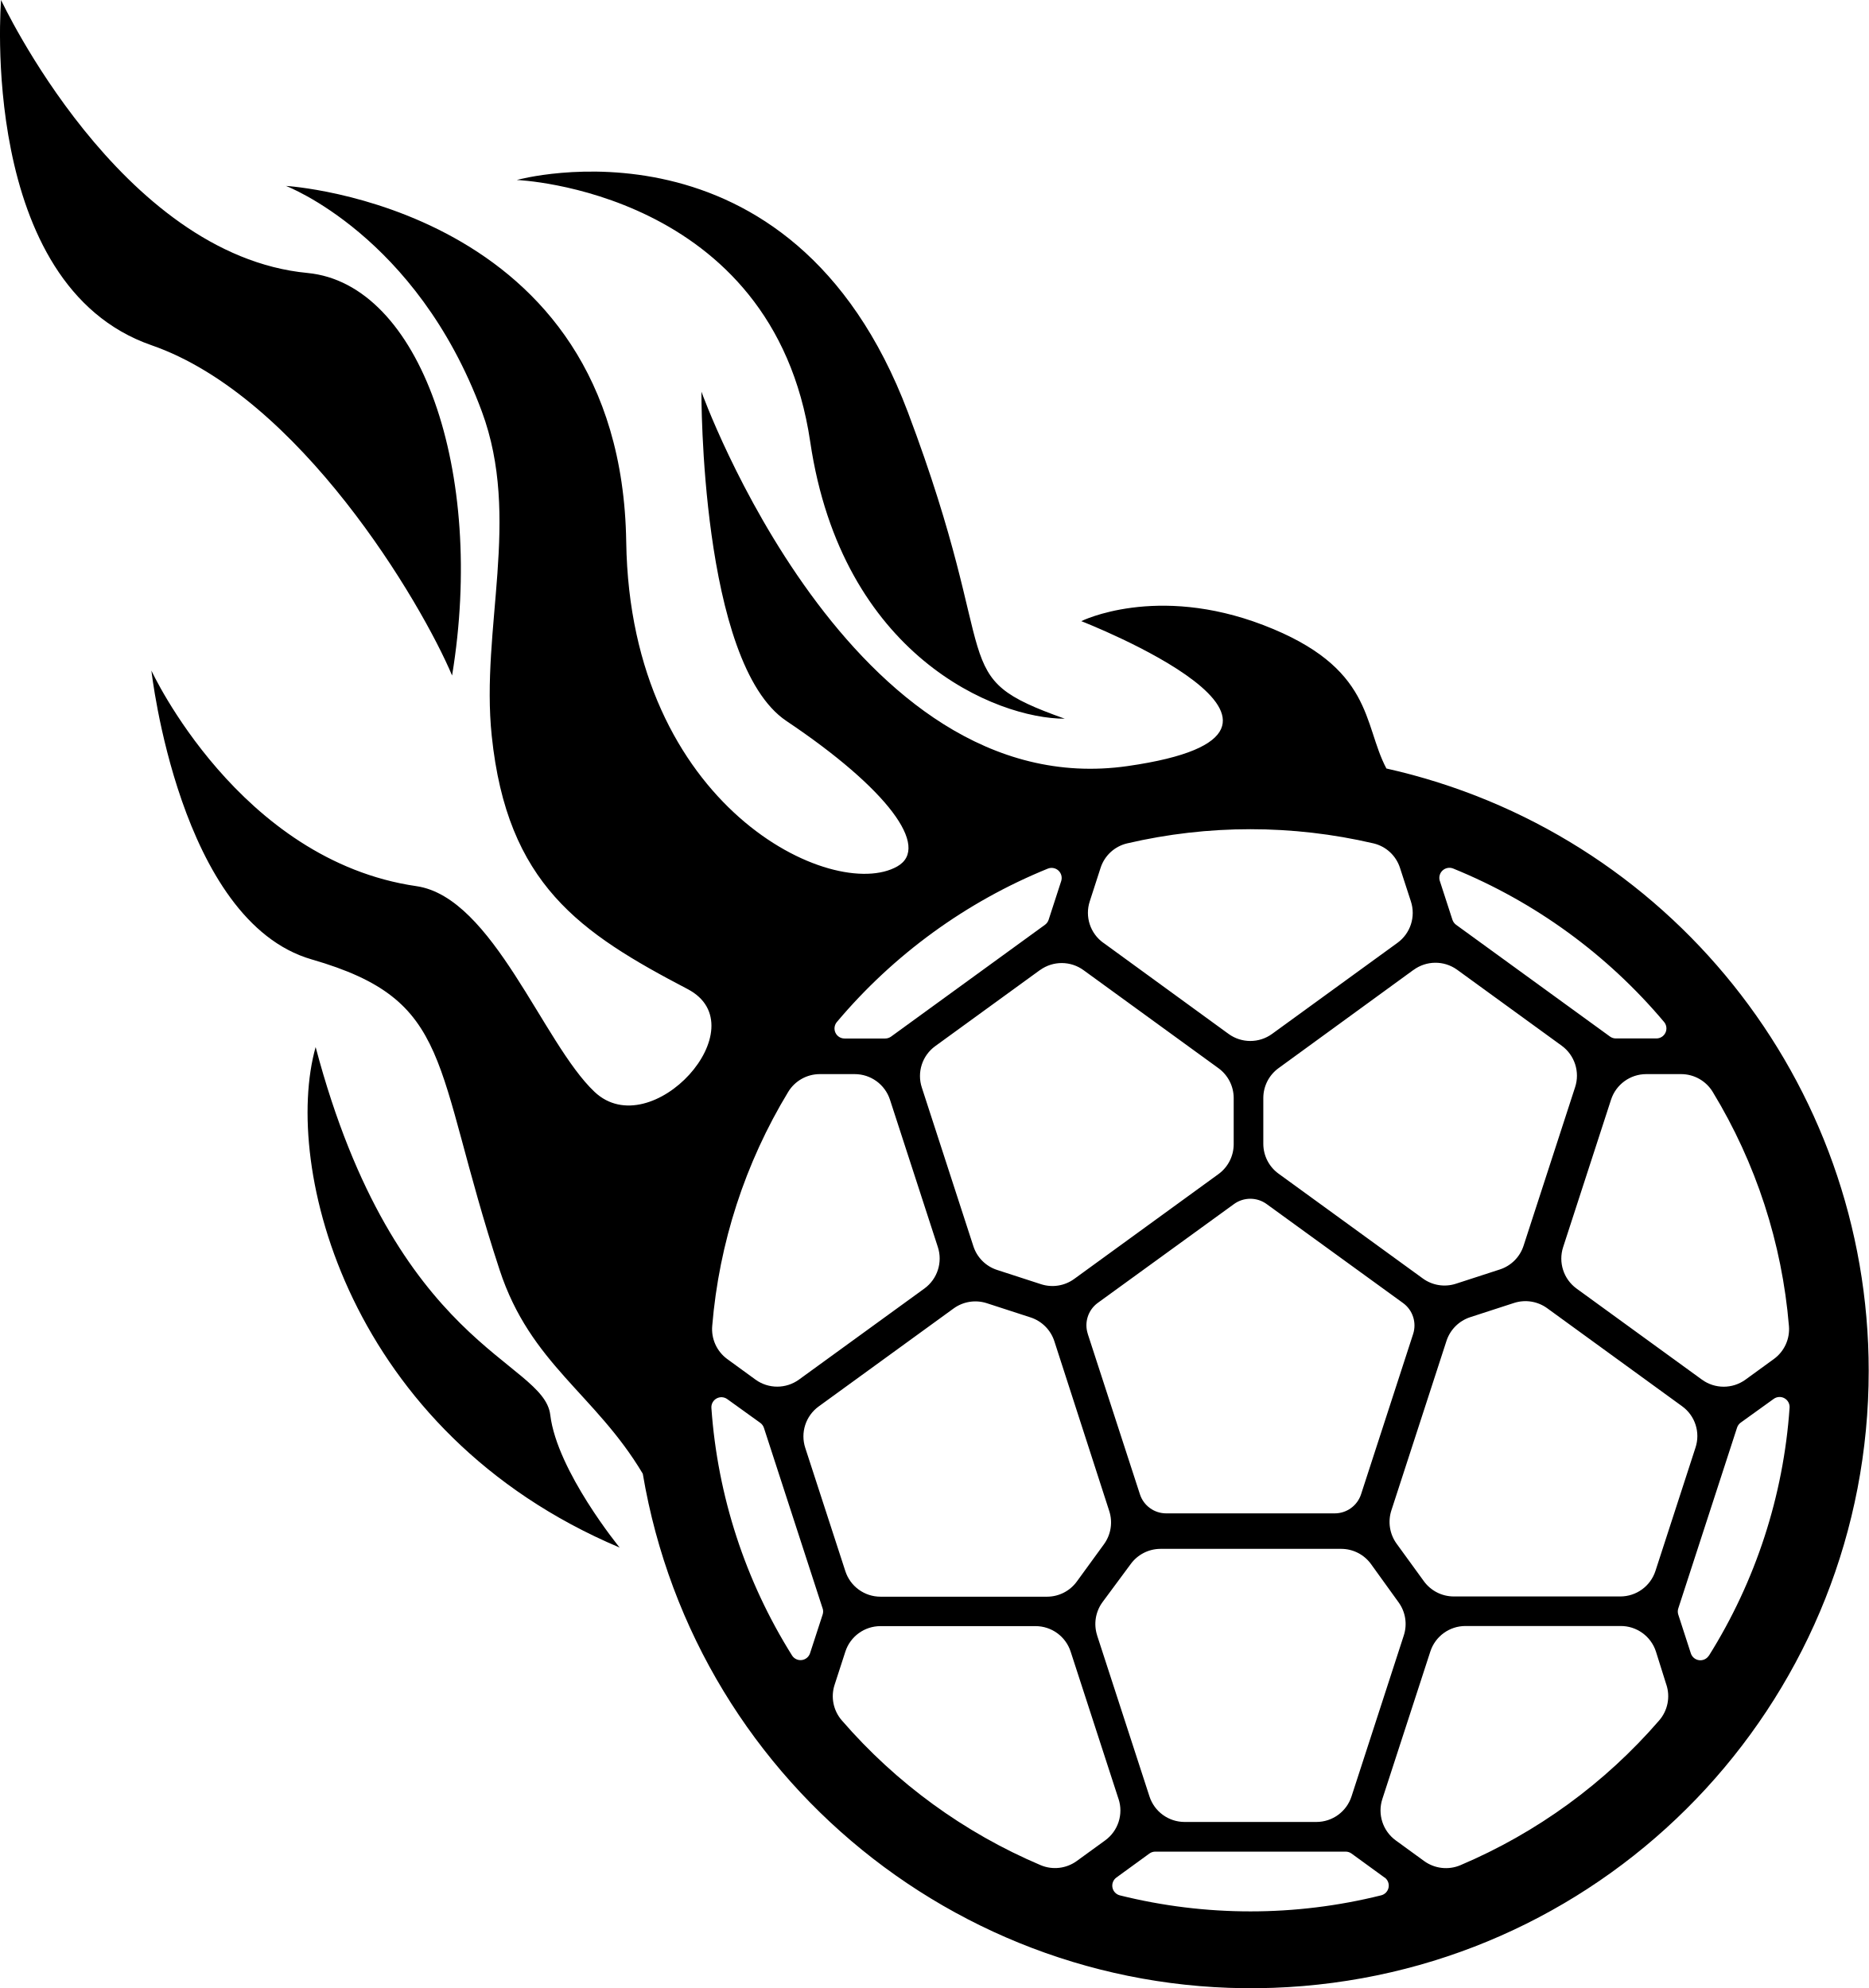
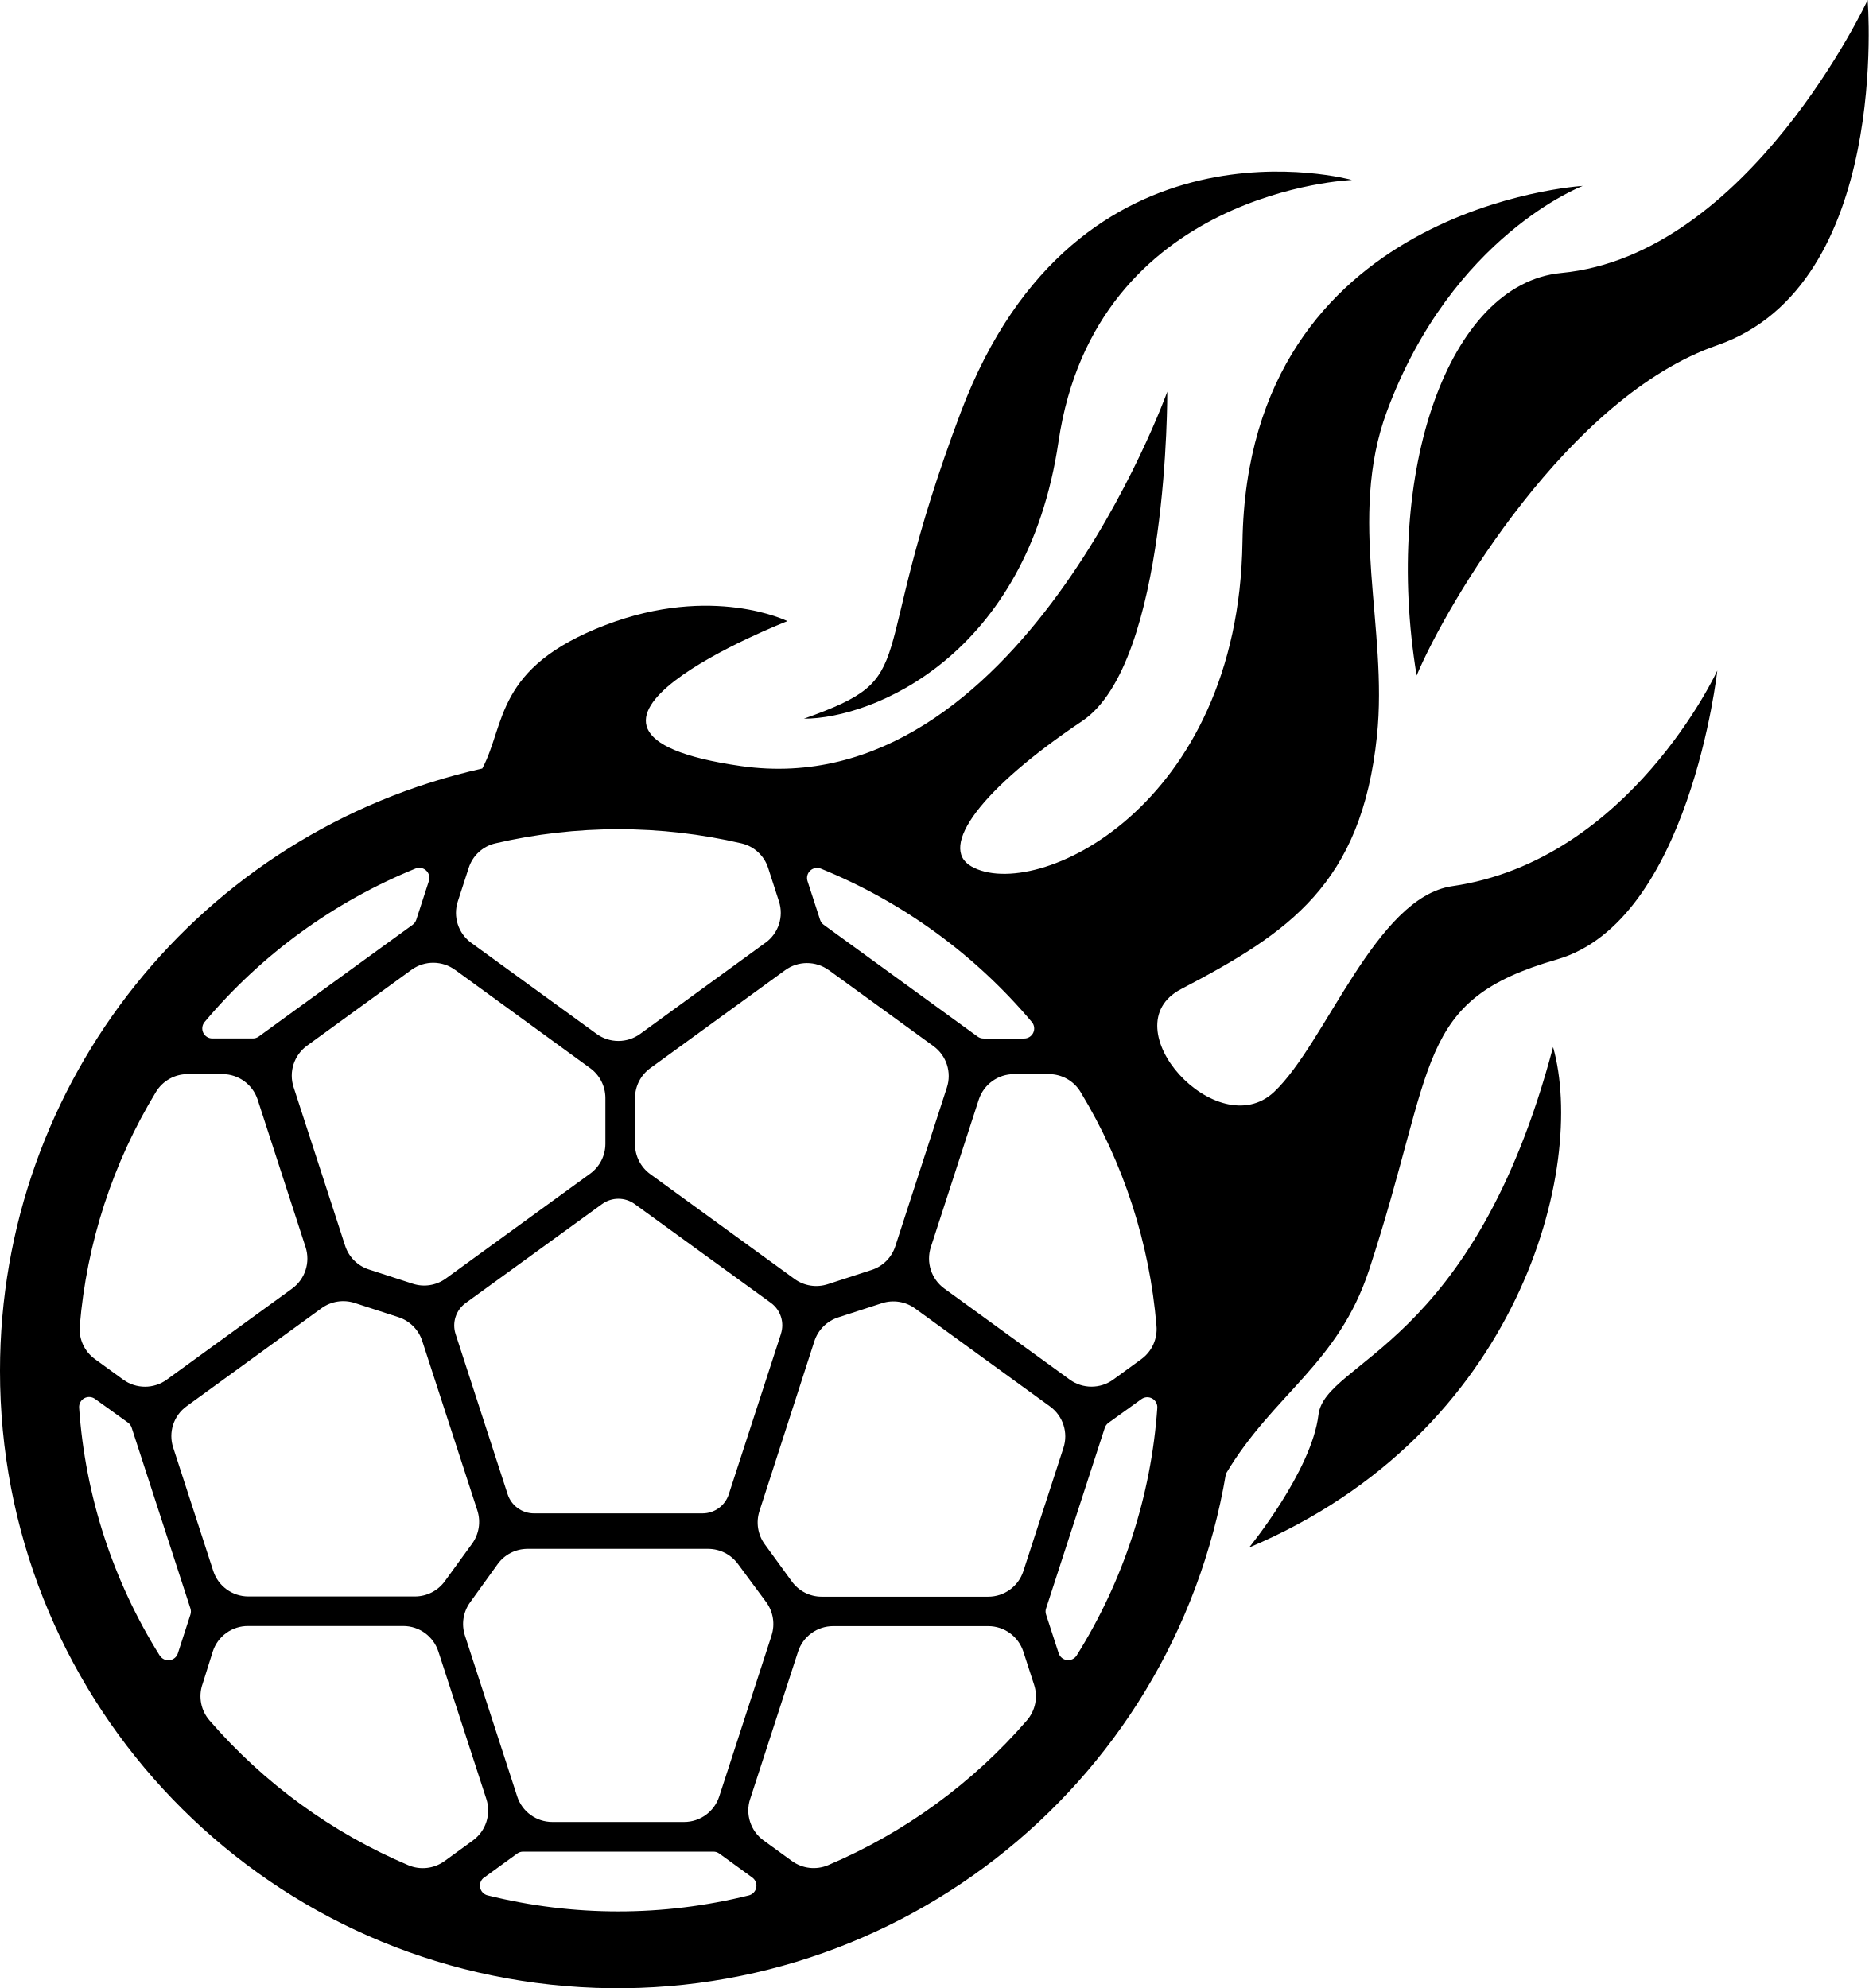
- <svg xmlns="http://www.w3.org/2000/svg" viewBox="0 0 314.85 335">
-   <path d="M25.51,58.17C-3.79,48,.18,0,.18,0s20,43,51.64,46c19,1.83,30,33.5,24.35,67.83C71,101.56,50.51,66.83,25.51,58.17ZM53.18,176.44c-5.67,20.12,5.45,65,51.22,84.34,0,0-10.55-12.89-11.69-22.36C91.61,229.22,66.63,227.22,53.18,176.44Zm83.33-102c5.34,36.12,31.34,46.67,42.89,46.67-20.46-7.28-10-8.07-26.44-51.67-19.67-52-65.89-39.11-65.89-39.11S130.24,32,136.51,74.44ZM314.85,231A104,104,0,0,1,108.3,248.34c-8-13.44-18.91-18.47-24.12-34.34-11.46-34.93-7.59-45.38-31.67-52.33-22.33-6.45-27-48.67-27-48.67S40.25,145,70.18,149.33c12.89,1.89,21.3,26.47,30,34.67,9.56,9,27.78-11,15.67-17.33-18.18-9.51-30.4-17.68-33-42.67-1.89-18.11,5-36.67-1.67-54.67-11-29.66-33-38-33-38s56.49,3.33,57.33,60c.67,44.78,34.93,60.78,45.67,54.67,5.67-3.22-1.67-13.11-18.67-24.5C117.94,111.74,118.18,66,118.18,66s25,69.8,71.82,63.09c40.18-5.76-7.82-24.42-7.82-24.42s12.57-6.27,30.67.66c18.65,7.15,16.75,16.66,20.74,24.17A104,104,0,0,1,314.85,231Zm-37.49-50a6.24,6.24,0,0,0-5.92,4.3l-8.07,24.84a6.25,6.25,0,0,0,2.26,7l21.13,15.35a6.24,6.24,0,0,0,7.32,0l4.79-3.48a6.22,6.22,0,0,0,2.54-5.57A90.33,90.33,0,0,0,288.57,184a6.23,6.23,0,0,0-5.32-3Zm-99.72,45a6.25,6.25,0,0,0-4-4l-7.39-2.4a6.24,6.24,0,0,0-5.58.89L137.94,237a6.23,6.23,0,0,0-2.26,7l6.75,20.76a6.22,6.22,0,0,0,5.92,4.3h28.09a6.2,6.2,0,0,0,5-2.57l4.57-6.28a6.23,6.23,0,0,0,.88-5.59Zm5.64-1.2,8.78,27a4.65,4.65,0,0,0,4.43,3.22h28.39a4.67,4.67,0,0,0,4.44-3.22l8.77-27a4.67,4.67,0,0,0-1.69-5.22l-23-16.69a4.68,4.68,0,0,0-5.48,0l-23,16.69A4.67,4.67,0,0,0,183.28,224.78Zm1.57,50.79,8.82,27.13a6.22,6.22,0,0,0,5.92,4.3h22.2a6.22,6.22,0,0,0,5.92-4.3l8.81-27.13a6.21,6.21,0,0,0-.88-5.58L231,263.57a6.2,6.2,0,0,0-5-2.57h-30.5a6.23,6.23,0,0,0-5,2.57L185.74,270A6.24,6.24,0,0,0,184.85,275.57Zm55.05-9.14a6.23,6.23,0,0,0,5,2.57H273a6.22,6.22,0,0,0,5.92-4.3l6.74-20.76a6.2,6.2,0,0,0-2.26-7l-22.72-16.51a6.24,6.24,0,0,0-5.58-.89l-7.39,2.4a6.25,6.25,0,0,0-4,4l-9.29,28.58a6.26,6.26,0,0,0,.89,5.59Zm2.69-118,2.12,6.53a1.75,1.75,0,0,0,.61.85l25.94,18.84a1.67,1.67,0,0,0,1,.32h6.82a1.69,1.69,0,0,0,1.29-2.78,91.54,91.54,0,0,0-35.52-25.85A1.7,1.7,0,0,0,242.59,148.46Zm-4.45,15L215.41,180a6.22,6.22,0,0,0-2.56,5v7.77a6.22,6.22,0,0,0,2.56,5l24.32,17.67a6.21,6.21,0,0,0,5.58.88l7.39-2.4a6.21,6.21,0,0,0,4-4l8.68-26.71a6.24,6.24,0,0,0-2.26-7l-17.66-12.83A6.24,6.24,0,0,0,238.14,163.46Zm-52.24-4.58L207,174.23a6.24,6.24,0,0,0,7.32,0l21.13-15.35a6.23,6.23,0,0,0,2.26-7l-1.83-5.63a6.18,6.18,0,0,0-4.46-4.13,91.36,91.36,0,0,0-41.52,0,6.19,6.19,0,0,0-4.47,4.13l-1.82,5.63A6.22,6.22,0,0,0,185.9,158.88Zm-10.66,4.58-17.66,12.83a6.22,6.22,0,0,0-2.26,7L164,210a6.2,6.2,0,0,0,4,4l7.39,2.4a6.23,6.23,0,0,0,5.59-.88l24.31-17.67a6.23,6.23,0,0,0,2.57-5V185a6.23,6.23,0,0,0-2.57-5l-22.72-16.51A6.24,6.24,0,0,0,175.24,163.46ZM142.31,175h6.82a1.69,1.69,0,0,0,1-.32l25.93-18.84a1.7,1.7,0,0,0,.62-.85l2.12-6.53a1.7,1.7,0,0,0-2.25-2.09A91.54,91.54,0,0,0,141,172.22,1.69,1.69,0,0,0,142.31,175Zm-19.8,54,4.78,3.48a6.24,6.24,0,0,0,7.32,0l21.14-15.35a6.25,6.25,0,0,0,2.26-7l-8.07-24.84A6.25,6.25,0,0,0,144,181h-5.88a6.23,6.23,0,0,0-5.32,3A90.47,90.47,0,0,0,120,223.41,6.25,6.25,0,0,0,122.51,229Zm16.11,42.1-9.91-30.49a1.7,1.7,0,0,0-.61-.84l-5.56-4a1.69,1.69,0,0,0-2.68,1.48A90.4,90.4,0,0,0,133.47,279a1.69,1.69,0,0,0,3-.38l2.12-6.51A1.68,1.68,0,0,0,138.62,271.08Zm49.84,32.06-8.07-24.84a6.22,6.22,0,0,0-5.92-4.3H148.35a6.22,6.22,0,0,0-5.92,4.3l-1.81,5.58a6.21,6.21,0,0,0,1.21,6,91.58,91.58,0,0,0,33.5,24.4,6.24,6.24,0,0,0,6.09-.7l4.78-3.47A6.23,6.23,0,0,0,188.46,303.14Zm44.82,13.23-5.57-4.05a1.69,1.69,0,0,0-1-.32H194.66a1.69,1.69,0,0,0-1,.32l-5.57,4.05a1.69,1.69,0,0,0,.59,3,91,91,0,0,0,44,0A1.69,1.69,0,0,0,233.28,316.37Zm47.48-32.49L279,278.3A6.22,6.22,0,0,0,273,274H246.91a6.22,6.22,0,0,0-5.92,4.3l-8.08,24.84a6.24,6.24,0,0,0,2.27,7l4.77,3.47a6.26,6.26,0,0,0,6.1.7,91.58,91.58,0,0,0,33.5-24.4A6.23,6.23,0,0,0,280.76,283.88Zm7.15-4.87a90.51,90.51,0,0,0,13.61-41.82,1.69,1.69,0,0,0-2.68-1.48l-5.56,4a1.7,1.7,0,0,0-.61.84l-9.91,30.49a1.68,1.68,0,0,0,0,1l2.11,6.51A1.69,1.69,0,0,0,287.91,279Z" />
+ <svg xmlns="http://www.w3.org/2000/svg" viewBox="0 0 314.85 335" version="1.1" id="svg120">
+   <path d="m 289.34,58.17 c 29.3,-10.17 25.33,-58.17 25.33,-58.17 0,0 -20,43 -51.64,46 -19,1.83 -30,33.5 -24.35,67.83 5.17,-12.27 25.66,-47 50.66,-55.66 z m -27.67,118.27 c 5.67,20.12 -5.45,65 -51.22,84.34 0,0 10.55,-12.89 11.69,-22.36 1.1,-9.2 26.08,-11.2 39.53,-61.98 z m -83.33,-102 c -5.34,36.12 -31.34,46.67 -42.89,46.67 20.46,-7.28 10,-8.07 26.44,-51.67 19.67,-52 65.89,-39.11 65.89,-39.11 0,0 -43.17,1.67 -49.44,44.11 z M -4.6740086e-4,231 A 104,104 0 0 0 206.55,248.34 c 8,-13.44 18.91,-18.47 24.12,-34.34 11.46,-34.93 7.59,-45.38 31.67,-52.33 22.33,-6.45 27,-48.67 27,-48.67 0,0 -14.74,32 -44.67,36.33 -12.89,1.89 -21.3,26.47 -30,34.67 -9.56,9 -27.78,-11 -15.67,-17.33 18.18,-9.51 30.4,-17.68 33,-42.67 1.89,-18.11 -5,-36.67 1.67,-54.67 11,-29.66 33,-38 33,-38 0,0 -56.49,3.33 -57.33,60 -0.67,44.78 -34.93,60.78 -45.67,54.67 -5.67,-3.22 1.67,-13.11 18.67,-24.5 14.57,-9.76 14.33,-55.5 14.33,-55.5 0,0 -25,69.8 -71.82,63.09 -40.18,-5.76 7.82,-24.42 7.82,-24.42 0,0 -12.57,-6.27 -30.67,0.66 -18.65,7.15 -16.75,16.66 -20.74,24.17 A 104,104 0 0 0 -4.6740086e-4,231 Z M 37.49,181 a 6.24,6.24 0 0 1 5.92,4.3 l 8.07,24.84 a 6.25,6.25 0 0 1 -2.26,7 l -21.13,15.35 a 6.24,6.24 0 0 1 -7.32,0 l -4.79,-3.48 a 6.22,6.22 0 0 1 -2.54,-5.57 90.33,90.33 0 0 1 12.84,-39.44 6.23,6.23 0 0 1 5.32,-3 z m 99.72,45 a 6.25,6.25 0 0 1 4,-4 l 7.39,-2.4 a 6.24,6.24 0 0 1 5.58,0.89 l 22.73,16.51 a 6.23,6.23 0 0 1 2.26,7 l -6.75,20.76 a 6.22,6.22 0 0 1 -5.92,4.3 h -28.09 a 6.2,6.2 0 0 1 -5,-2.57 l -4.57,-6.28 a 6.23,6.23 0 0 1 -0.88,-5.59 z m -5.64,-1.2 -8.78,27 a 4.65,4.65 0 0 1 -4.43,3.22 H 89.97 a 4.67,4.67 0 0 1 -4.44,-3.22 l -8.77,-27 a 4.67,4.67 0 0 1 1.69,-5.22 l 23,-16.69 a 4.68,4.68 0 0 1 5.48,0 l 23,16.69 a 4.67,4.67 0 0 1 1.64,5.2 z m -1.57,50.79 -8.82,27.13 a 6.22,6.22 0 0 1 -5.92,4.3 H 93.06 a 6.22,6.22 0 0 1 -5.92,-4.3 l -8.81,-27.13 a 6.21,6.21 0 0 1 0.88,-5.58 l 4.64,-6.44 a 6.2,6.2 0 0 1 5,-2.57 h 30.5 a 6.23,6.23 0 0 1 5,2.57 l 4.76,6.43 a 6.24,6.24 0 0 1 0.89,5.57 z m -55.05,-9.14 a 6.23,6.23 0 0 1 -5,2.57 h -28.1 a 6.22,6.22 0 0 1 -5.92,-4.3 l -6.74,-20.76 a 6.2,6.2 0 0 1 2.26,-7 l 22.72,-16.51 a 6.24,6.24 0 0 1 5.58,-0.89 l 7.39,2.4 a 6.25,6.25 0 0 1 4,4 l 9.29,28.58 a 6.26,6.26 0 0 1 -0.89,5.59 z m -2.69,-118 -2.12,6.53 a 1.75,1.75 0 0 1 -0.61,0.85 l -25.94,18.84 a 1.67,1.67 0 0 1 -1,0.32 h -6.82 a 1.69,1.69 0 0 1 -1.29,-2.78 91.54,91.54 0 0 1 35.52,-25.85 1.7,1.7 0 0 1 2.26,2.1 z m 4.45,15 22.73,16.55 a 6.22,6.22 0 0 1 2.56,5 v 7.77 a 6.22,6.22 0 0 1 -2.56,5 l -24.32,17.67 a 6.21,6.21 0 0 1 -5.58,0.88 l -7.39,-2.4 a 6.21,6.21 0 0 1 -4,-4 l -8.68,-26.71 a 6.24,6.24 0 0 1 2.26,-7 l 17.66,-12.83 a 6.24,6.24 0 0 1 7.32,0.08 z m 52.24,-4.58 -21.1,15.36 a 6.24,6.24 0 0 1 -7.32,0 L 79.4,158.88 a 6.23,6.23 0 0 1 -2.26,-7 l 1.83,-5.63 a 6.18,6.18 0 0 1 4.46,-4.13 91.36,91.36 0 0 1 41.52,0 6.19,6.19 0 0 1 4.47,4.13 l 1.82,5.63 a 6.22,6.22 0 0 1 -2.29,7 z m 10.66,4.58 17.66,12.83 a 6.22,6.22 0 0 1 2.26,7 l -8.68,26.72 a 6.2,6.2 0 0 1 -4,4 l -7.39,2.4 a 6.23,6.23 0 0 1 -5.59,-0.88 l -24.31,-17.67 a 6.23,6.23 0 0 1 -2.57,-5 V 185 a 6.23,6.23 0 0 1 2.57,-5 l 22.72,-16.51 a 6.24,6.24 0 0 1 7.33,-0.03 z m 32.93,11.55 h -6.82 a 1.69,1.69 0 0 1 -1,-0.32 l -25.93,-18.84 a 1.7,1.7 0 0 1 -0.62,-0.85 l -2.12,-6.53 a 1.7,1.7 0 0 1 2.25,-2.09 91.54,91.54 0 0 1 35.55,25.85 1.69,1.69 0 0 1 -1.31,2.78 z m 19.8,54 -4.78,3.48 a 6.24,6.24 0 0 1 -7.32,0 l -21.14,-15.35 a 6.25,6.25 0 0 1 -2.26,-7 l 8.07,-24.84 a 6.25,6.25 0 0 1 5.94,-4.29 h 5.88 a 6.23,6.23 0 0 1 5.32,3 90.47,90.47 0 0 1 12.8,39.41 6.25,6.25 0 0 1 -2.51,5.59 z m -16.11,42.1 9.91,-30.49 a 1.7,1.7 0 0 1 0.61,-0.84 l 5.56,-4 a 1.69,1.69 0 0 1 2.68,1.48 90.4,90.4 0 0 1 -13.61,41.75 1.69,1.69 0 0 1 -3,-0.38 l -2.12,-6.51 a 1.68,1.68 0 0 1 -0.03,-1.03 z m -49.84,32.06 8.07,-24.84 a 6.22,6.22 0 0 1 5.92,-4.3 h 26.12 a 6.22,6.22 0 0 1 5.92,4.3 l 1.81,5.58 a 6.21,6.21 0 0 1 -1.21,6 91.58,91.58 0 0 1 -33.5,24.4 6.24,6.24 0 0 1 -6.09,-0.7 l -4.78,-3.47 a 6.23,6.23 0 0 1 -2.26,-6.99 z m -44.82,13.23 5.57,-4.05 a 1.69,1.69 0 0 1 1,-0.32 h 32.05 a 1.69,1.69 0 0 1 1,0.32 l 5.57,4.05 a 1.69,1.69 0 0 1 -0.59,3 91,91 0 0 1 -44,0 1.69,1.69 0 0 1 -0.6,-3.02 z m -47.48,-32.49 1.76,-5.6 a 6.22,6.22 0 0 1 6,-4.3 h 26.09 a 6.22,6.22 0 0 1 5.92,4.3 l 8.08,24.84 a 6.24,6.24 0 0 1 -2.27,7 l -4.77,3.47 a 6.26,6.26 0 0 1 -6.1,0.7 91.58,91.58 0 0 1 -33.5,-24.4 6.23,6.23 0 0 1 -1.21,-6.03 z m -7.15,-4.87 a 90.51,90.51 0 0 1 -13.61,-41.82 1.69,1.69 0 0 1 2.68,-1.48 l 5.56,4 a 1.7,1.7 0 0 1 0.61,0.84 l 9.91,30.49 a 1.68,1.68 0 0 1 0,1 l -2.11,6.51 a 1.69,1.69 0 0 1 -3.04,0.43 z" id="path118" />
</svg>
